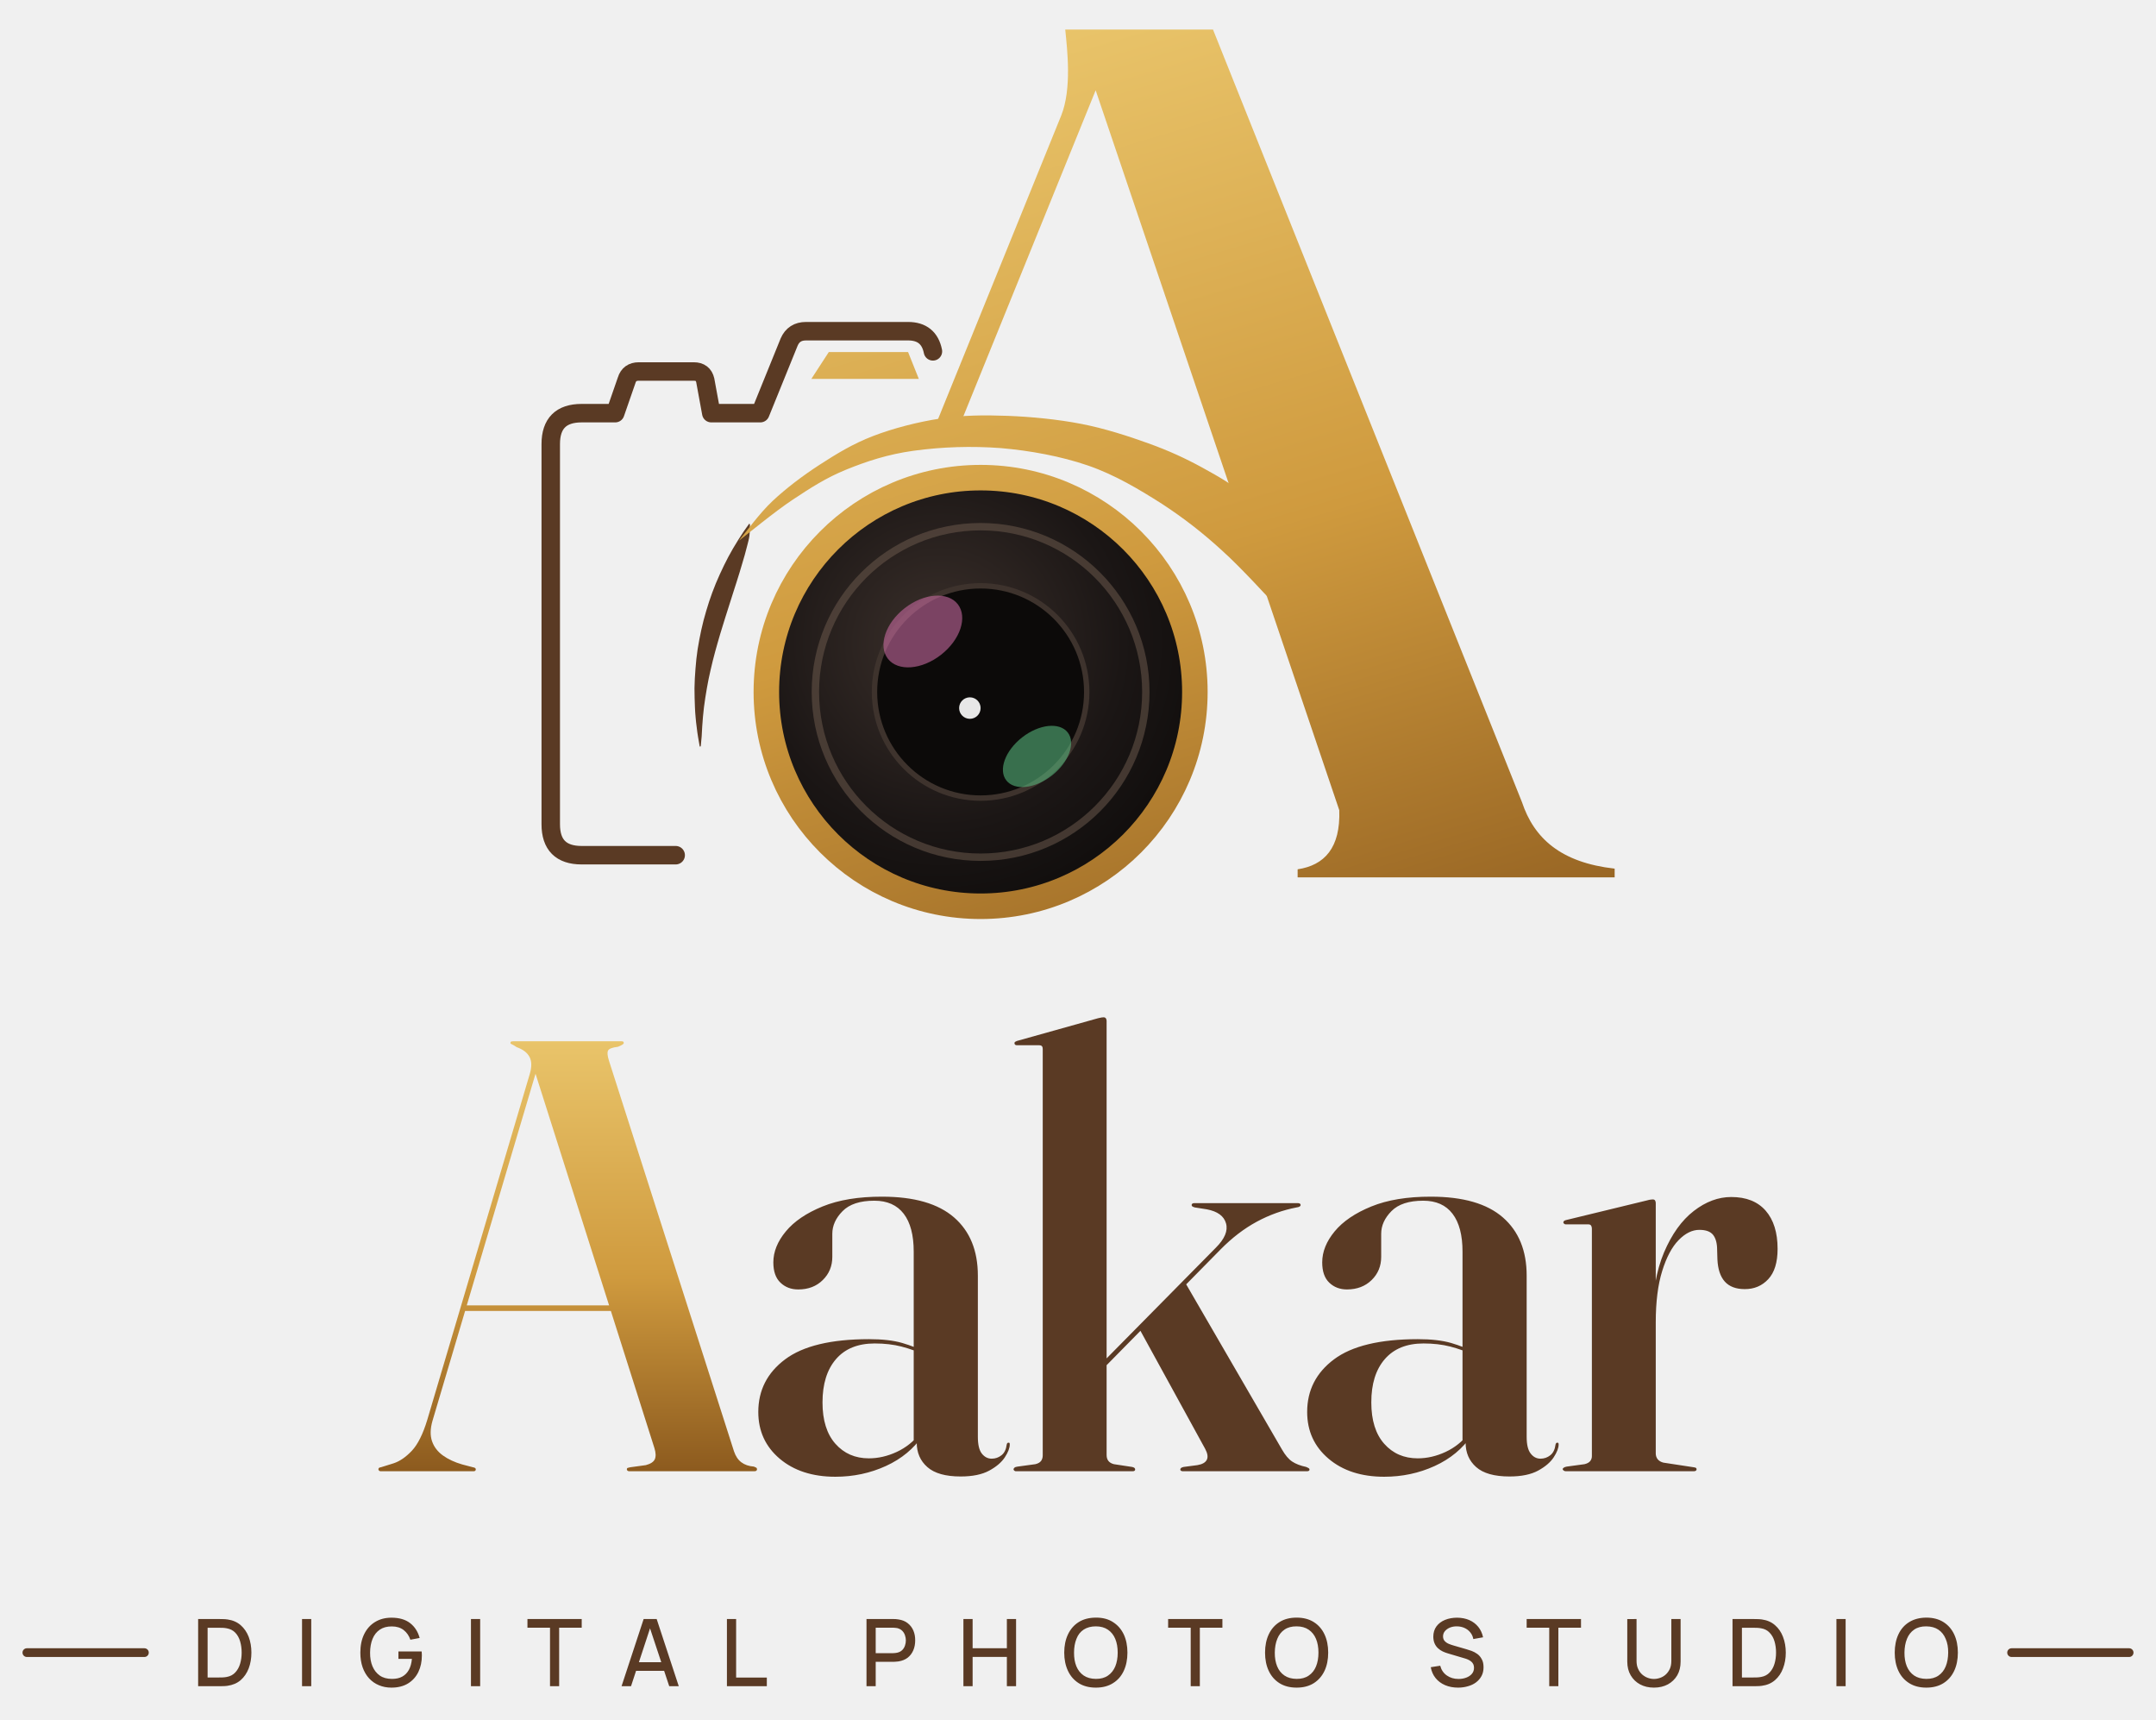
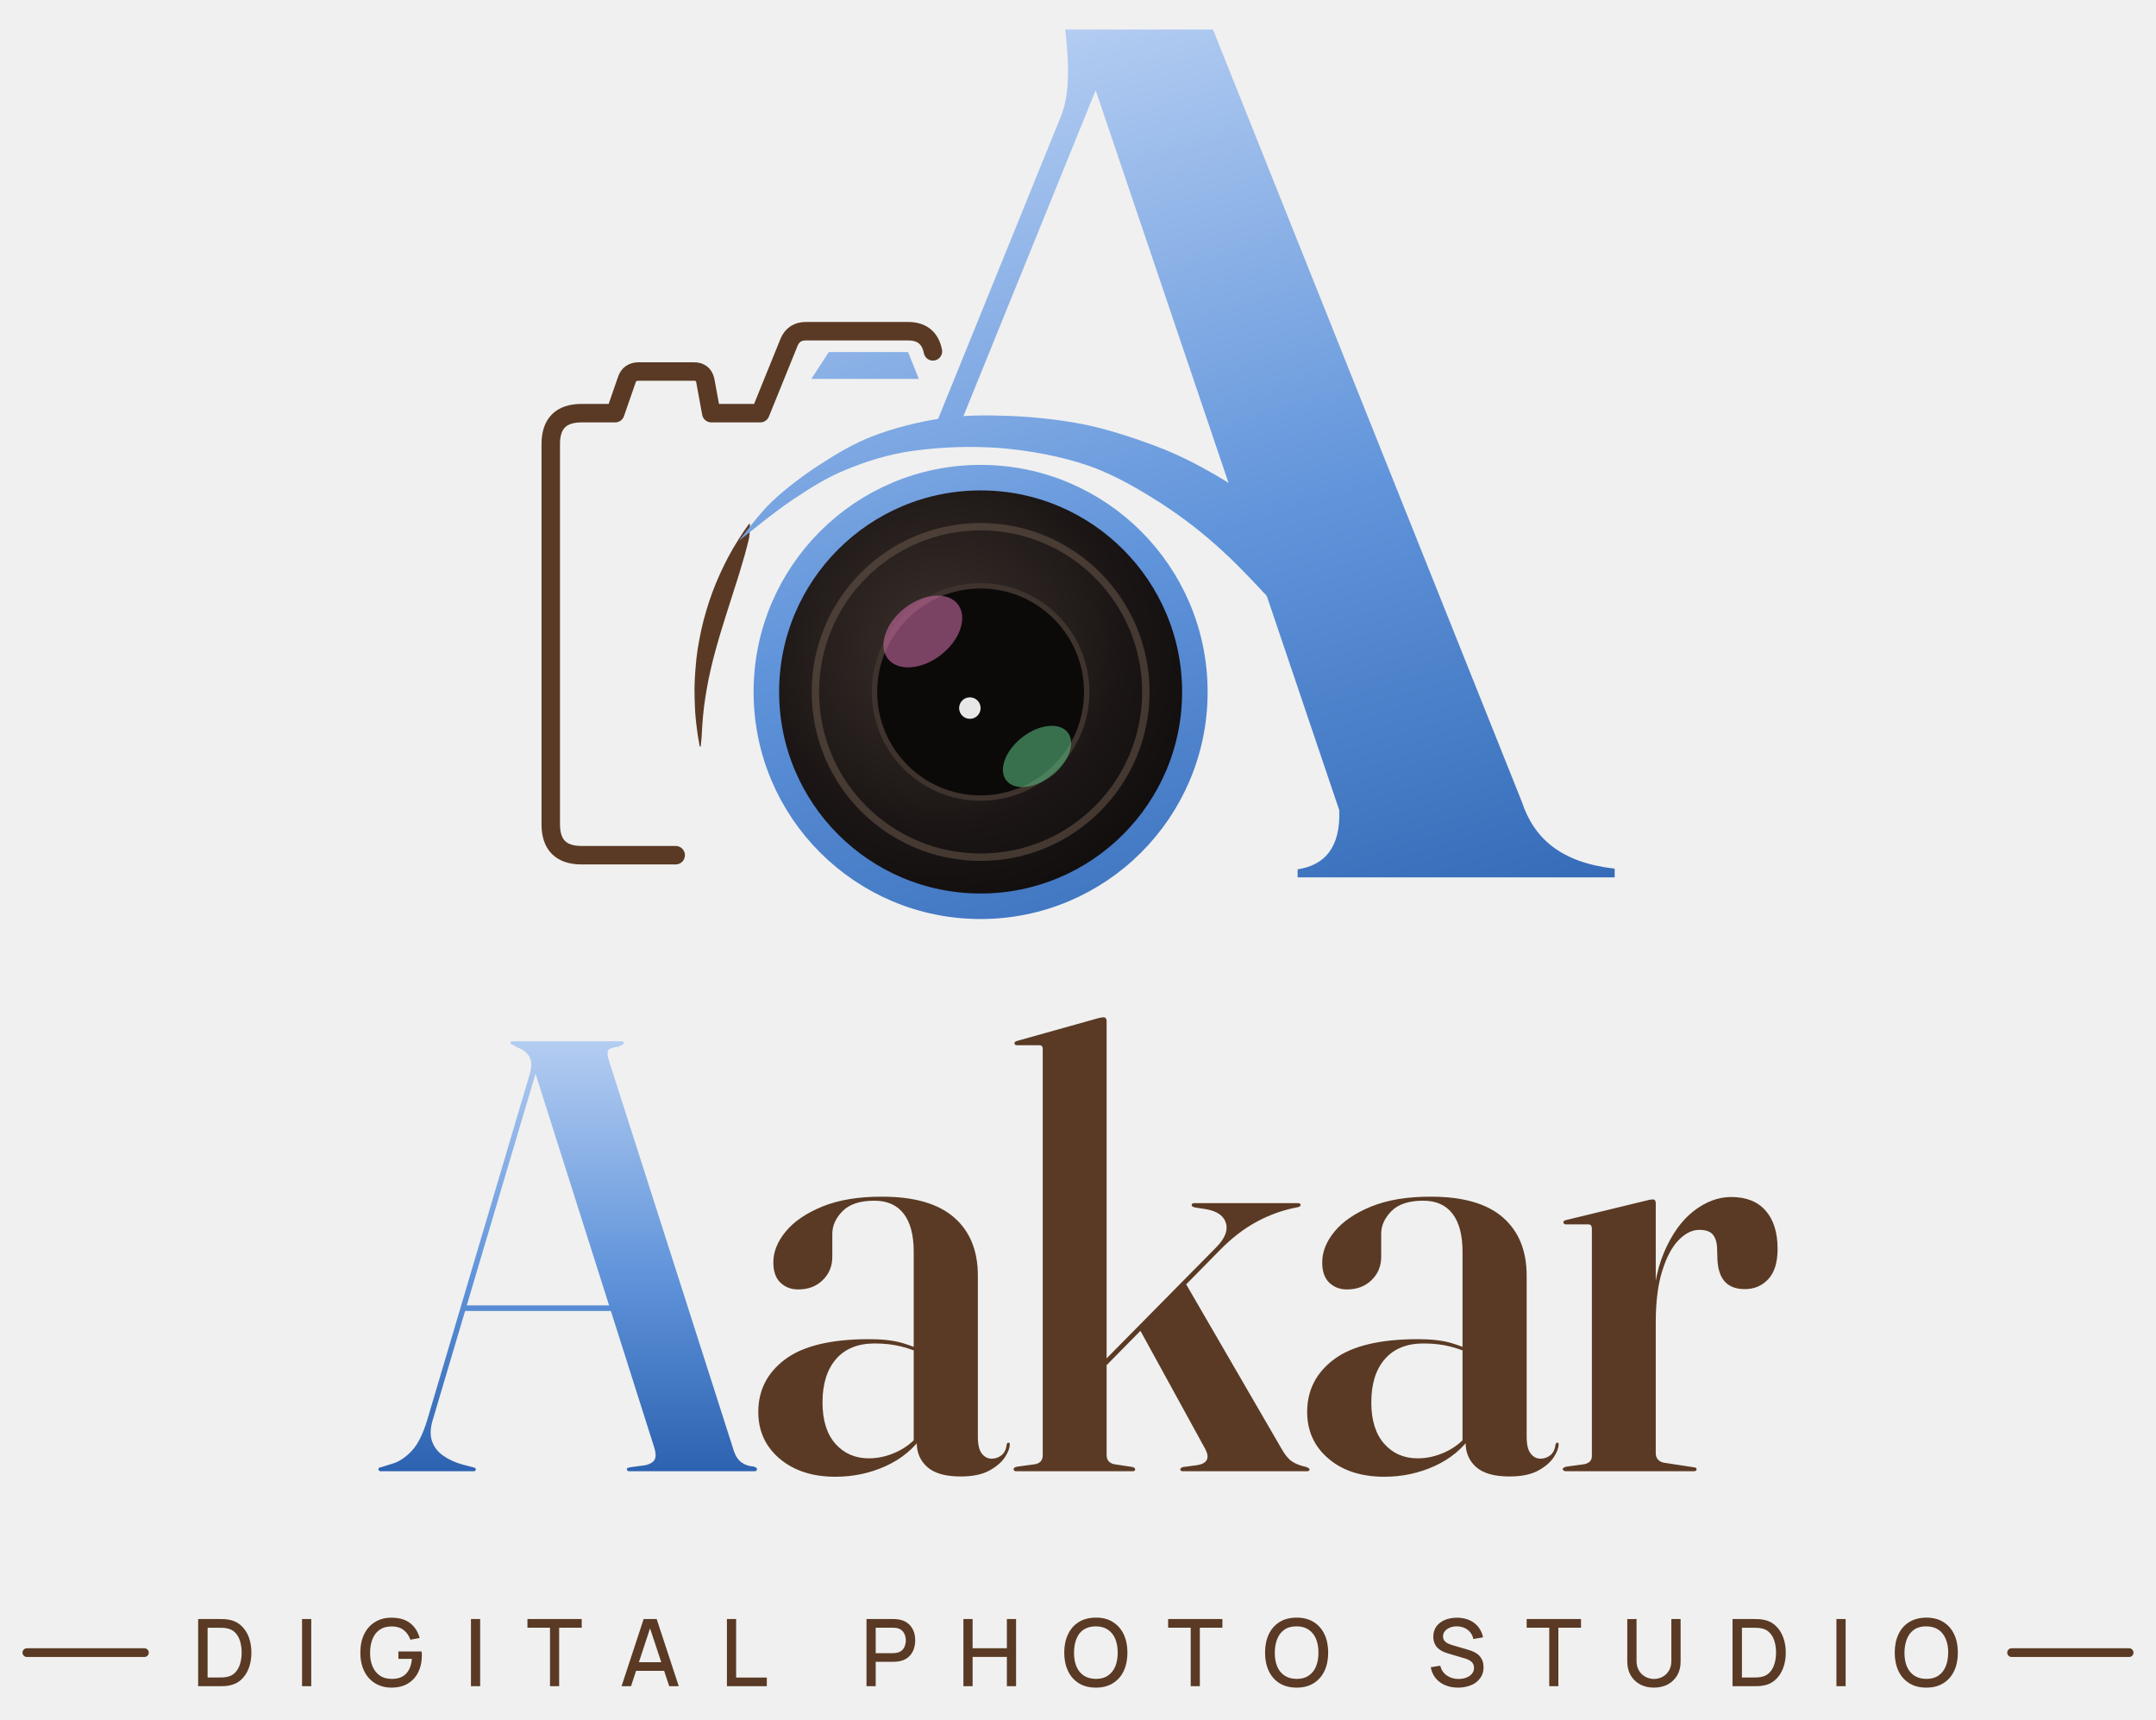
<svg xmlns="http://www.w3.org/2000/svg" width="321" height="256" role="img" viewBox="-74 11 321 256">
  <defs>
    <linearGradient id="gold" x1="86" x2="132" y1="14" y2="168" gradientUnits="userSpaceOnUse">
-       <stop offset="0" stop-color="#e9c46a" />
-       <stop offset=".5" stop-color="#cf9a3e" />
-       <stop offset="1" stop-color="#8c5a1e" />
+       <stop offset="0" stop-color="#b4cdf2" />
+       <stop offset=".5" stop-color="#5f93da" />
+       <stop offset="1" stop-color="#2c62b0" />
    </linearGradient>
    <linearGradient id="gold-text" x1="0" x2="0" y1="0" y2="1">
-       <stop offset="0" stop-color="#e9c46a" />
-       <stop offset=".55" stop-color="#cf9a3e" />
-       <stop offset="1" stop-color="#8c5a1e" />
+       <stop offset="0" stop-color="#b4cdf2" />
+       <stop offset=".55" stop-color="#5f93da" />
+       <stop offset="1" stop-color="#2c62b0" />
    </linearGradient>
    <radialGradient id="glass" cx=".4" cy=".38" r=".75">
      <stop offset="0" stop-color="#3b302b" />
      <stop offset=".6" stop-color="#1b1615" />
      <stop offset="1" stop-color="#0d0b0a" />
    </radialGradient>
  </defs>
  <g id="camera" class="camera">
    <path fill="none" stroke="#5a3a24" stroke-linecap="round" stroke-linejoin="round" stroke-width="2.75" d="M26.6 138.3h-14q-4.6 0-4.6-4.6V77.1q0-4.6 4.6-4.6h5l1.7-4.9q.4-1.3 1.8-1.3h8.2q1.4 0 1.7 1.3l.9 4.9h7.3l4.3-10.6q.7-1.6 2.5-1.6h15.2q3.1 0 3.7 3" class="camera-body" />
    <path fill="#5a3a24" d="M37.54 88.96c-.14.2-.57.79-.84 1.19q-.41.6-.79 1.22l-.76 1.25-.71 1.27q-.34.64-.66 1.3a53 53 0 0 0-1.2 2.65l-.53 1.36q-.25.68-.48 1.37t-.43 1.39a37 37 0 0 0-.73 2.82q-.16.7-.29 1.43a33 33 0 0 0-.44 2.88 70 70 0 0 0-.23 2.9q-.04.72-.05 1.45a71 71 0 0 0 .07 2.91q.03.73.1 1.46.06.72.16 1.44.08.73.2 1.44l.25 1.44.15-.03.14-1.49.08-1.46.11-1.44.15-1.43.2-1.42q.1-.7.23-1.39l.26-1.39.3-1.36.32-1.35.35-1.34.37-1.32.38-1.31.4-1.3.4-1.29.41-1.29.41-1.29.41-1.29.42-1.31.41-1.31.4-1.34.4-1.36.37-1.4c.12-.48.26-.94.33-1.47s.06-1.42.08-1.7Z" class="camera-barrel" />
    <path fill="url(#gold)" d="m46.8 67.4 2.6-4h11.8l1.6 4Z" class="camera-flash" />
  </g>
  <g id="lens" class="lens">
    <circle id="lens-glass" cx="72" cy="114" r="30.3" fill="url(#glass)" class="lens-glass" />
    <circle cx="72" cy="114" r="24.6" fill="none" stroke="#6a574b" stroke-opacity=".55" stroke-width="1.1" />
    <circle cx="72" cy="114" r="15.8" fill="#0c0a09" stroke="#3e332d" stroke-width=".8" />
    <ellipse cx="63.4" cy="105" fill="#c46a9e" fill-opacity=".6" rx="6.6" ry="4.4" transform="rotate(-38 63.4 105)" />
    <ellipse cx="80.4" cy="123.6" fill="#55b27a" fill-opacity=".6" rx="5.8" ry="3.6" transform="rotate(-38 80.4 123.6)" />
    <circle cx="70.4" cy="116.4" r="1.6" fill="#fff" fill-opacity=".9" />
    <circle id="lens-rim" cx="72" cy="114" r="31.9" fill="none" stroke="url(#gold)" stroke-width="3.8" class="lens-rim" />
  </g>
  <g id="a-letter" fill="url(#gold)" class="a-letter">
    <path d="M84.6 15.4h22l46 115c1.8 5.4 5.8 9 13.8 9.9v1.3h-47.2v-1.2c4-.6 6.4-3.2 6.2-8.8L89.13 24.44 68.2 76h-3.6L84 28.2c1.6-4 .9-9.8.6-12.8" class="a-strokes" />
    <path d="M36 91.5c.83-.98 3-4.02 5-5.9s4.5-3.78 7-5.4 5-3.15 8-4.3 6.67-2.1 10-2.6 6.5-.53 10-.4 7.5.52 11 1.2 7 1.82 10 2.9 5.5 2.23 8 3.6 4.83 2.7 7 4.6 5 5.67 6 6.8l2 8-3.6 1.6c-1.4-1.43-5.5-6-8.4-8.6a68 68 0 0 0-9-7c-3.33-2.12-7-4.32-11-5.7s-8.67-2.23-13-2.6a62 62 0 0 0-13 .4c-3.83.53-7 1.58-10 2.8s-5.33 2.73-8 4.5-6.67 5.08-8 6.1" class="a-swash" />
  </g>
  <g id="wordmark" class="wordmark">
    <path fill="url(#gold-text)" d="M12.34-24.69h23.59l.14.83H12.11ZM14.13-.27q0 .09-.07.18t-.25.09H-.05q-.13 0-.22-.09-.1-.09-.1-.18 0-.19.14-.26.14-.06.23-.06l1.92-.6q1.37-.46 2.7-1.87Q5.94-4.48 6.9-7.63l15.27-51.52q.46-1.56-.04-2.52-.51-.96-1.92-1.46-.46-.32-.69-.41t-.23-.19q0-.18.09-.22t.32-.05h16.09q.19 0 .28.05.09.04.09.22 0 .1-.21.23-.2.14-.66.32-1.23.14-1.46.55t.14 1.56l18.6 58.1q.37 1.1 1.1 1.64.73.55 1.87.64l.35.16q.11.07.11.26 0 .09-.09.18t-.28.09H36.98q-.18 0-.27-.09t-.09-.18q0-.19.13-.23.14-.05.37-.09l2.33-.32q1.05-.28 1.33-.87.27-.6-.05-1.65L22.81-59.84l1.01-2.01L7.68-7.5q-.5 1.74-.07 3.02.44 1.28 1.62 2.13t2.88 1.34l1.6.42q.23.04.32.11.1.07.1.21" class="wordmark-A" transform="translate(-17.29 230)" />
    <path fill="#5a3a24" d="M62.49 225.75v-.37l-.45.41v-28.48q0-3.7-1.49-5.64t-4.37-1.94q-3.2 0-4.73 1.55t-1.53 3.38v3.43q0 2.06-1.42 3.45-1.41 1.4-3.65 1.4-1.6 0-2.65-1.01-1.06-1-1.06-3.02 0-2.37 1.86-4.61 1.85-2.24 5.46-3.71t8.87-1.46q7.17 0 10.72 3.09 3.54 3.08 3.54 8.66v24q0 1.74.59 2.49.6.76 1.47.76.82 0 1.46-.51.64-.5.78-1.6.04-.18.11-.23.07-.04.12-.04.13 0 .18.04.04.05.04.23 0 .78-.73 1.9t-2.33 1.99-4.25.87q-3.38 0-4.96-1.4-1.58-1.39-1.58-3.63m-23.59-4.57q0-4.85 4-7.84t12.46-3q3.02 0 4.98.57 1.97.58 3.62 1.44l-.32.32q-1.65-.77-3.43-1.23t-3.98-.46q-3.75 0-5.76 2.33t-2.01 6.45q0 3.98 1.92 6.15t4.98 2.17q2.1 0 4.16-.96t3.43-2.74l.46.27q-2.01 2.97-5.51 4.57t-7.52 1.6q-5.12 0-8.3-2.69-3.18-2.7-3.18-6.95M77.22 230q-.09 0-.2-.09t-.12-.18q0-.14.14-.26t.46-.16l2.65-.36q.59-.14.85-.48.25-.34.25-.85v-60.48q0-.27-.12-.41t-.43-.14h-3.29q-.19 0-.28-.09t-.09-.23.12-.2q.11-.07.25-.12l12.07-3.38q.36-.09.52-.11t.3-.03q.23 0 .34.14t.12.37v64.64q0 .55.27.89t.82.48l2.7.41q.46.09.46.37 0 .27-.37.27Zm11.98-15.22 17.83-18.06q1.97-1.97 1.51-3.61-.46-1.65-2.88-2.1l-1.78-.28q-.28-.09-.37-.16t-.09-.2.11-.21q.12-.07.3-.07h15.36q.23 0 .34.07t.12.21q0 .13-.14.22-.14.1-.46.14-3.11.6-5.94 2.13t-5.39 4.13l-18.06 18.34Zm13.21-12.94 14.45 24.91q.73 1.28 1.53 1.81t2.08.8q.32.14.41.21t.09.2q0 .09-.09.16t-.27.07h-18.52q-.13 0-.25-.07t-.11-.2.13-.23q.14-.09.37-.14l2.06-.27q1.09-.19 1.39-.8t-.25-1.63l-9.78-17.83Zm41.8 23.91v-.37l-.46.41v-28.48q0-3.7-1.49-5.64-1.48-1.94-4.36-1.94-3.2 0-4.73 1.55t-1.53 3.38v3.43q0 2.06-1.42 3.45t-3.66 1.4q-1.6 0-2.65-1.01-1.05-1-1.05-3.02 0-2.37 1.85-4.61t5.46-3.71 8.87-1.46q7.18 0 10.72 3.09t3.54 8.66v24q0 1.74.6 2.49.59.76 1.46.76.82 0 1.46-.51.64-.5.78-1.6.05-.18.12-.23.06-.04.11-.04.14 0 .18.04.05.05.05.23 0 .78-.73 1.9t-2.33 1.99-4.26.87q-3.38 0-4.96-1.4-1.57-1.39-1.57-3.63m-23.59-4.57q0-4.85 4-7.84t12.46-3q3.01 0 4.98.57 1.96.58 3.61 1.44l-.32.32q-1.65-.77-3.43-1.23t-3.98-.46q-3.74 0-5.76 2.33t-2.01 6.45q0 3.98 1.92 6.15t4.99 2.17q2.1 0 4.16-.96 2.05-.96 3.42-2.74l.46.27q-2.01 2.97-5.51 4.57t-7.52 1.6q-5.12 0-8.29-2.69-3.18-2.7-3.18-6.95m51.39-13.53q0-6.13 1.74-10.22t4.43-6.17 5.58-2.08q3.34 0 5.12 2.03 1.78 2.04 1.78 5.69 0 3.02-1.39 4.51t-3.5 1.48q-1.96 0-2.97-1.12-1-1.12-1.1-3.31l-.04-1.37q0-1.51-.6-2.27-.59-.75-2.05-.75-1.6 0-3.09 1.53t-2.44 4.59q-.96 3.07-.96 7.68Zm.51-17.56v37.26q0 .5.29.87.3.36.85.5l4.52.69q.28.04.35.11t.07.21q0 .09-.1.18-.09.09-.32.09h-19.06q-.18 0-.32-.11t-.14-.21.16-.21.44-.16l2.65-.36q.59-.14.85-.46.25-.32.25-.73v-33.87q0-.28-.12-.46t-.43-.18h-3.38q-.1 0-.21-.1-.11-.09-.11-.18 0-.14.11-.23t.3-.13l12.07-2.93q.32-.09.5-.11t.32-.03q.27 0 .36.16.1.16.1.39" class="wordmark-akar" />
  </g>
  <g id="rules" stroke="#5a3a24" stroke-linecap="round" stroke-width="1.3" class="rules">
    <path d="M-70 257h17.5" />
    <path d="M225.5 257H243" />
  </g>
  <path id="label" fill="#5a3a24" d="M.97 0v-10h3.11l.53.01q.38 0 .72.05 1.17.16 1.97.85.79.69 1.2 1.75.4 1.07.4 2.34 0 1.28-.4 2.34Q8.09-1.59 7.3-.9q-.8.68-1.97.84-.34.05-.72.05L4.08 0Zm1.41-1.3h1.7l.58-.01q.33-.02.57-.07.78-.14 1.27-.67.49-.52.72-1.29.23-.78.23-1.66 0-.9-.23-1.68T6.5-7.97t-1.27-.65q-.24-.05-.57-.07l-.58-.01h-1.7ZM16.44 0v-10h1.37V0Zm13.31.21q-1.02 0-1.87-.36-.84-.35-1.46-1.02-.62-.68-.96-1.64-.34-.97-.34-2.19 0-1.6.58-2.77t1.63-1.8q1.04-.63 2.42-.63 1.73 0 2.77.8 1.05.81 1.43 2.22l-1.38.26q-.31-.9-1-1.44-.7-.54-1.75-.54-1.08-.01-1.8.48t-1.08 1.37T26.57-5t.36 2.04 1.08 1.37 1.81.5q.91.01 1.54-.34t.99-1.01.45-1.63h-2.01v-1.1h3.46q.02.13.02.33l.01.26q0 1.38-.52 2.46-.53 1.09-1.54 1.71-1.02.62-2.47.62M41.59 0v-10h1.37V0Zm11.77 0v-8.71H50V-10h8.08v1.29h-3.36V0Zm10.65 0 3.29-10h1.94l3.29 10h-1.42l-3.05-9.19h.38L65.42 0Zm1.65-2.29v-1.28h5.22v1.28ZM79.7 0v-10h1.37v8.71h4.57V0Zm20.78 0v-10h4l.36.01q.21.01.4.05.83.12 1.38.56.56.44.84 1.1t.27 1.46q0 .81-.28 1.47t-.83 1.1q-.56.43-1.38.56-.19.03-.41.04l-.35.02h-2.63V0Zm1.37-4.92h2.59l.3-.02q.17-.01.32-.05.46-.11.74-.39t.41-.67q.13-.38.13-.77 0-.38-.13-.76-.13-.39-.41-.67t-.74-.4q-.15-.03-.32-.04l-.3-.02h-2.59ZM114.91 0v-10h1.37v4.35h5.1V-10h1.37V0h-1.37v-4.36h-5.1V0Zm19.72.21q-1.5 0-2.55-.66t-1.6-1.83q-.56-1.18-.56-2.72t.56-2.72 1.6-1.83 2.55-.66 2.54.66q1.05.66 1.61 1.83.55 1.18.55 2.72t-.55 2.72-1.61 1.83q-1.04.66-2.54.66m0-1.3q1.08.01 1.8-.49.72-.49 1.09-1.37.36-.88.36-2.05t-.36-2.04-1.09-1.37-1.8-.5-1.81.48-1.08 1.38q-.36.88-.36 2.05-.01 1.17.35 2.04t1.09 1.37q.72.49 1.81.5M148.75 0v-8.71h-3.36V-10h8.08v1.29h-3.36V0Zm15.77.21q-1.5 0-2.55-.66t-1.6-1.83-.55-2.72.55-2.72 1.6-1.83 2.55-.66 2.55.66 1.6 1.83.55 2.72-.55 2.72q-.56 1.17-1.6 1.83-1.05.66-2.55.66m0-1.3q1.08.01 1.8-.49.73-.49 1.09-1.37t.36-2.05-.36-2.04-1.09-1.37-1.8-.5q-1.09-.01-1.8.48-.72.49-1.08 1.38T161.27-5t.35 2.04 1.09 1.37q.72.49 1.81.5m24.04 1.3q-1.08 0-1.94-.37t-1.41-1.05-.72-1.62l1.41-.22q.24.93.98 1.45t1.74.52q.64 0 1.16-.2.53-.2.84-.57t.31-.89q0-.3-.1-.52t-.28-.38-.42-.28-.51-.2l-2.56-.76q-.39-.11-.78-.29-.38-.18-.7-.47t-.51-.71-.2-1.01q0-.91.47-1.55.47-.63 1.27-.96.81-.33 1.81-.33 1.02.01 1.82.36.79.35 1.32 1t.72 1.56l-1.45.26q-.11-.58-.46-1-.34-.42-.85-.65t-1.12-.24q-.57-.01-1.05.18-.47.2-.75.53-.28.34-.28.78 0 .43.25.7t.62.42.73.25l1.86.54q.34.09.78.25t.85.45.67.78q.27.47.27 1.2 0 .75-.3 1.31t-.82.95-1.22.58q-.68.2-1.45.2M202.13 0v-8.71h-3.36V-10h8.09v1.29h-3.37V0Zm15.59.21q-1.17 0-2.06-.48t-1.4-1.35-.51-2.05v-6.32l1.38-.01v6.25q0 .66.23 1.16.23.51.6.84.38.33.83.5.46.17.93.17t.94-.17.83-.5.6-.84q.22-.5.22-1.16V-10h1.38v6.33q0 1.18-.5 2.05-.51.86-1.4 1.35-.9.48-2.07.48m11.7-.21v-10h3.11l.53.01q.37 0 .72.05 1.17.16 1.96.85.8.69 1.2 1.75.41 1.07.41 2.34 0 1.28-.41 2.34-.4 1.07-1.2 1.76t-1.96.84q-.34.05-.72.05l-.53.01Zm1.4-1.3h1.71l.58-.01q.32-.02.57-.07.78-.14 1.27-.67.49-.52.72-1.29.23-.78.23-1.66 0-.9-.23-1.68t-.73-1.29q-.48-.52-1.26-.65-.25-.05-.58-.07l-.57-.01h-1.71ZM244.89 0v-10h1.37V0Zm13.38.21q-1.49 0-2.54-.66-1.06-.66-1.61-1.83-.55-1.18-.55-2.72t.55-2.72 1.61-1.83 2.54-.66q1.5 0 2.55.66t1.6 1.83.55 2.72-.55 2.72-1.6 1.83-2.55.66m0-1.3q1.08.01 1.81-.49.72-.49 1.08-1.37t.37-2.05-.37-2.04q-.36-.88-1.08-1.37t-1.81-.5-1.8.48q-.72.49-1.08 1.38T255.02-5t.35 2.04q.37.88 1.09 1.37t1.81.5" class="label" transform="translate(-45.47 262)" />
</svg>
